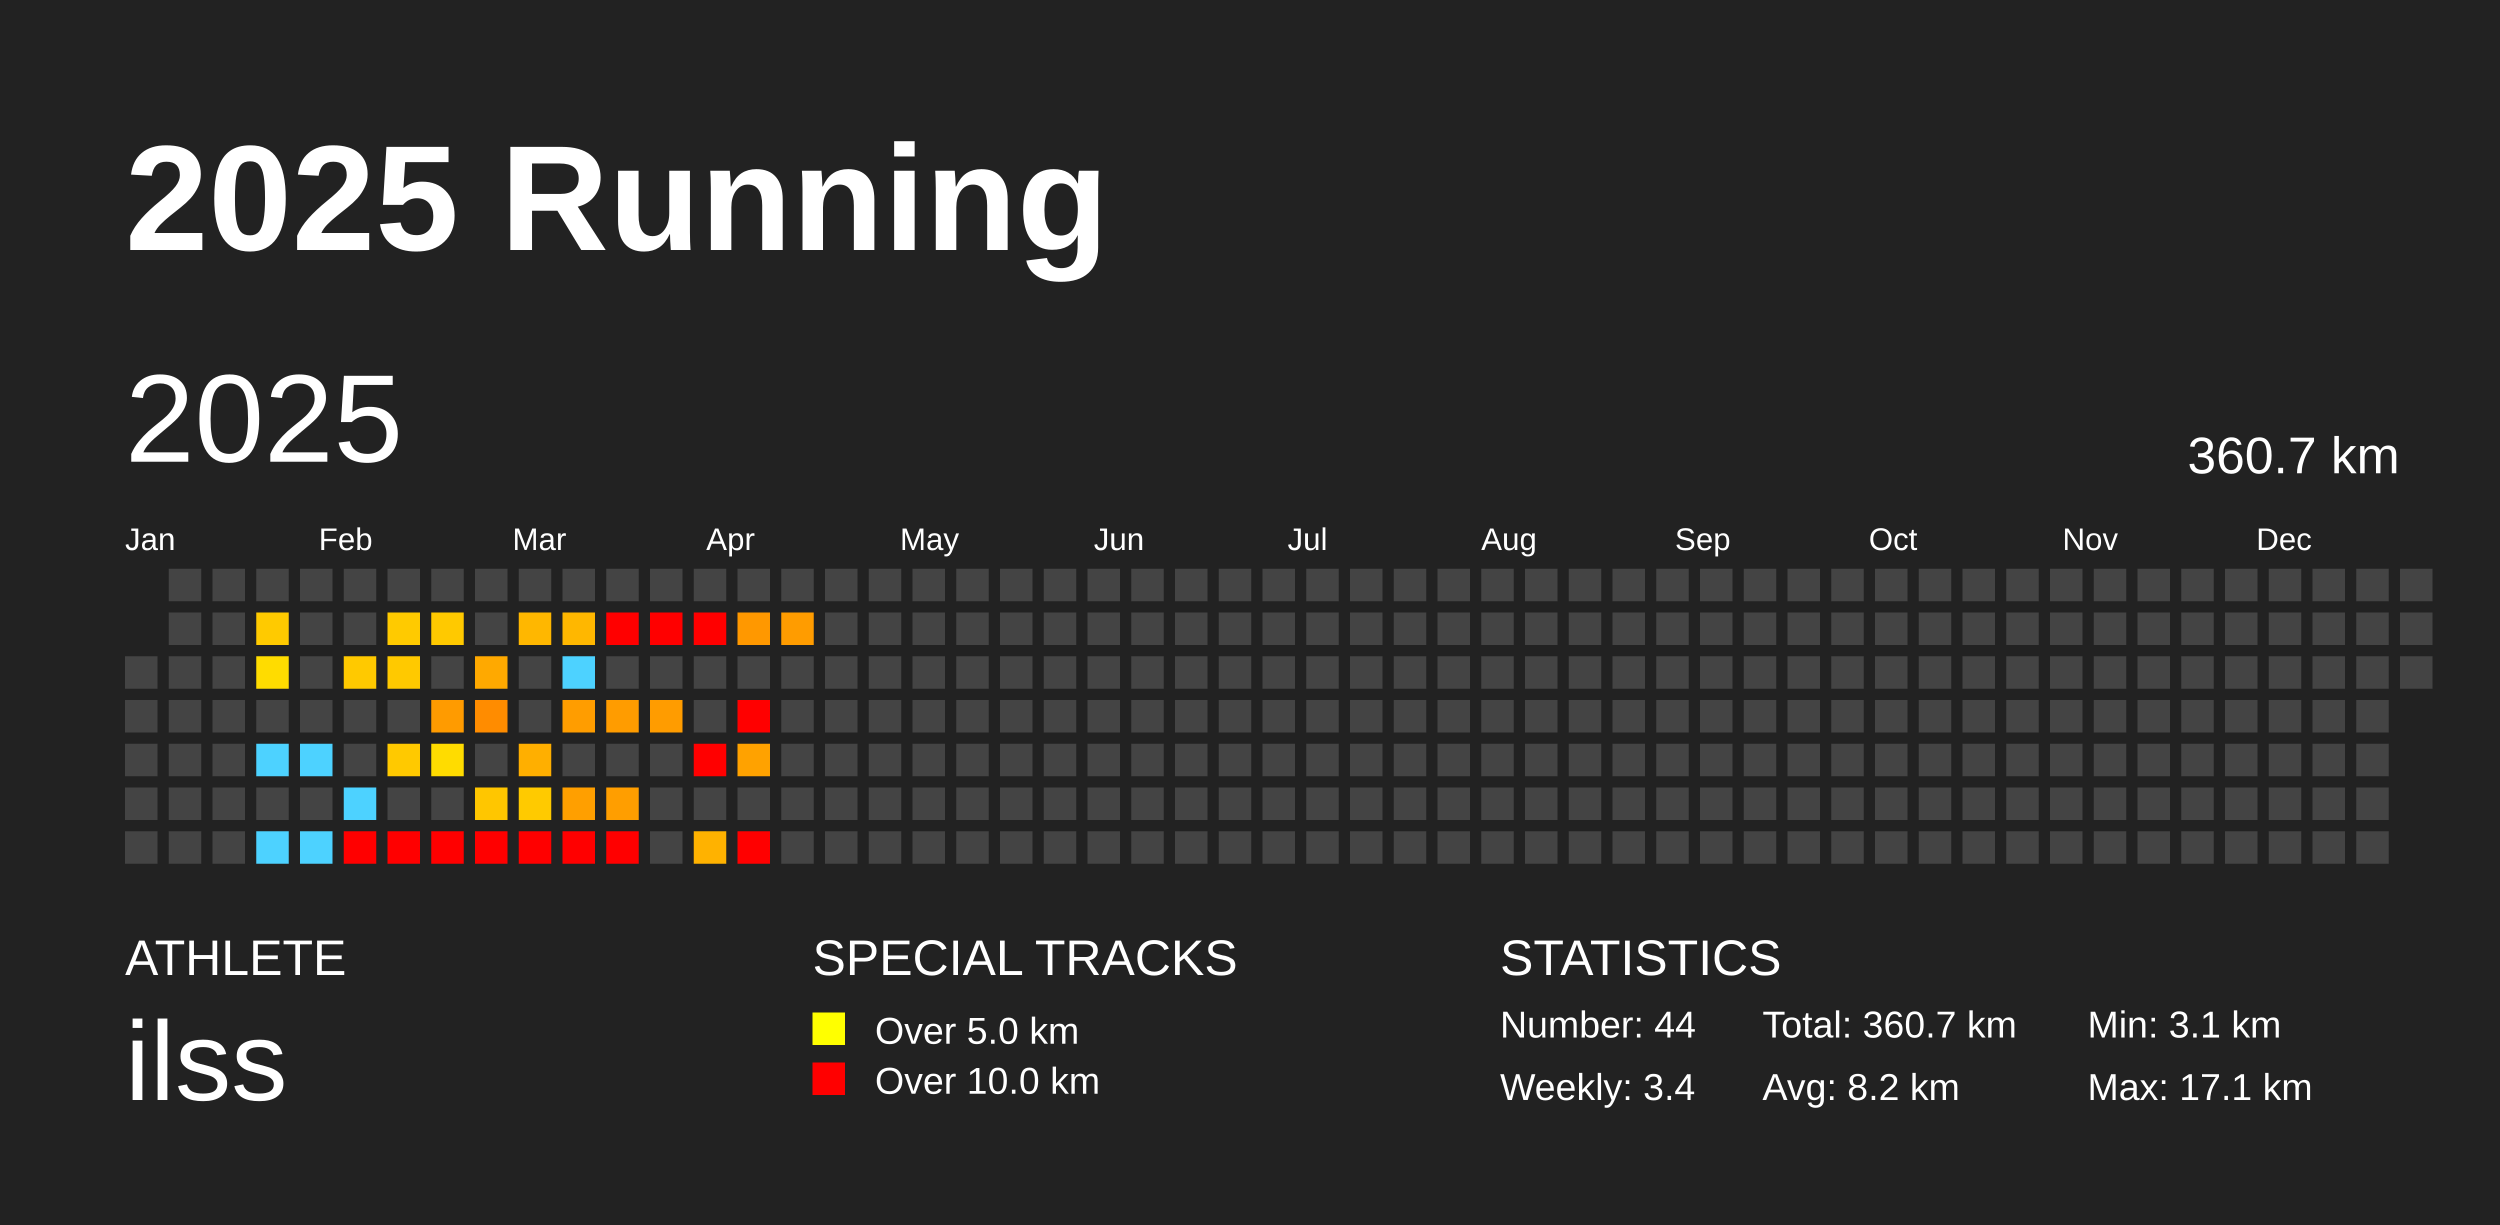
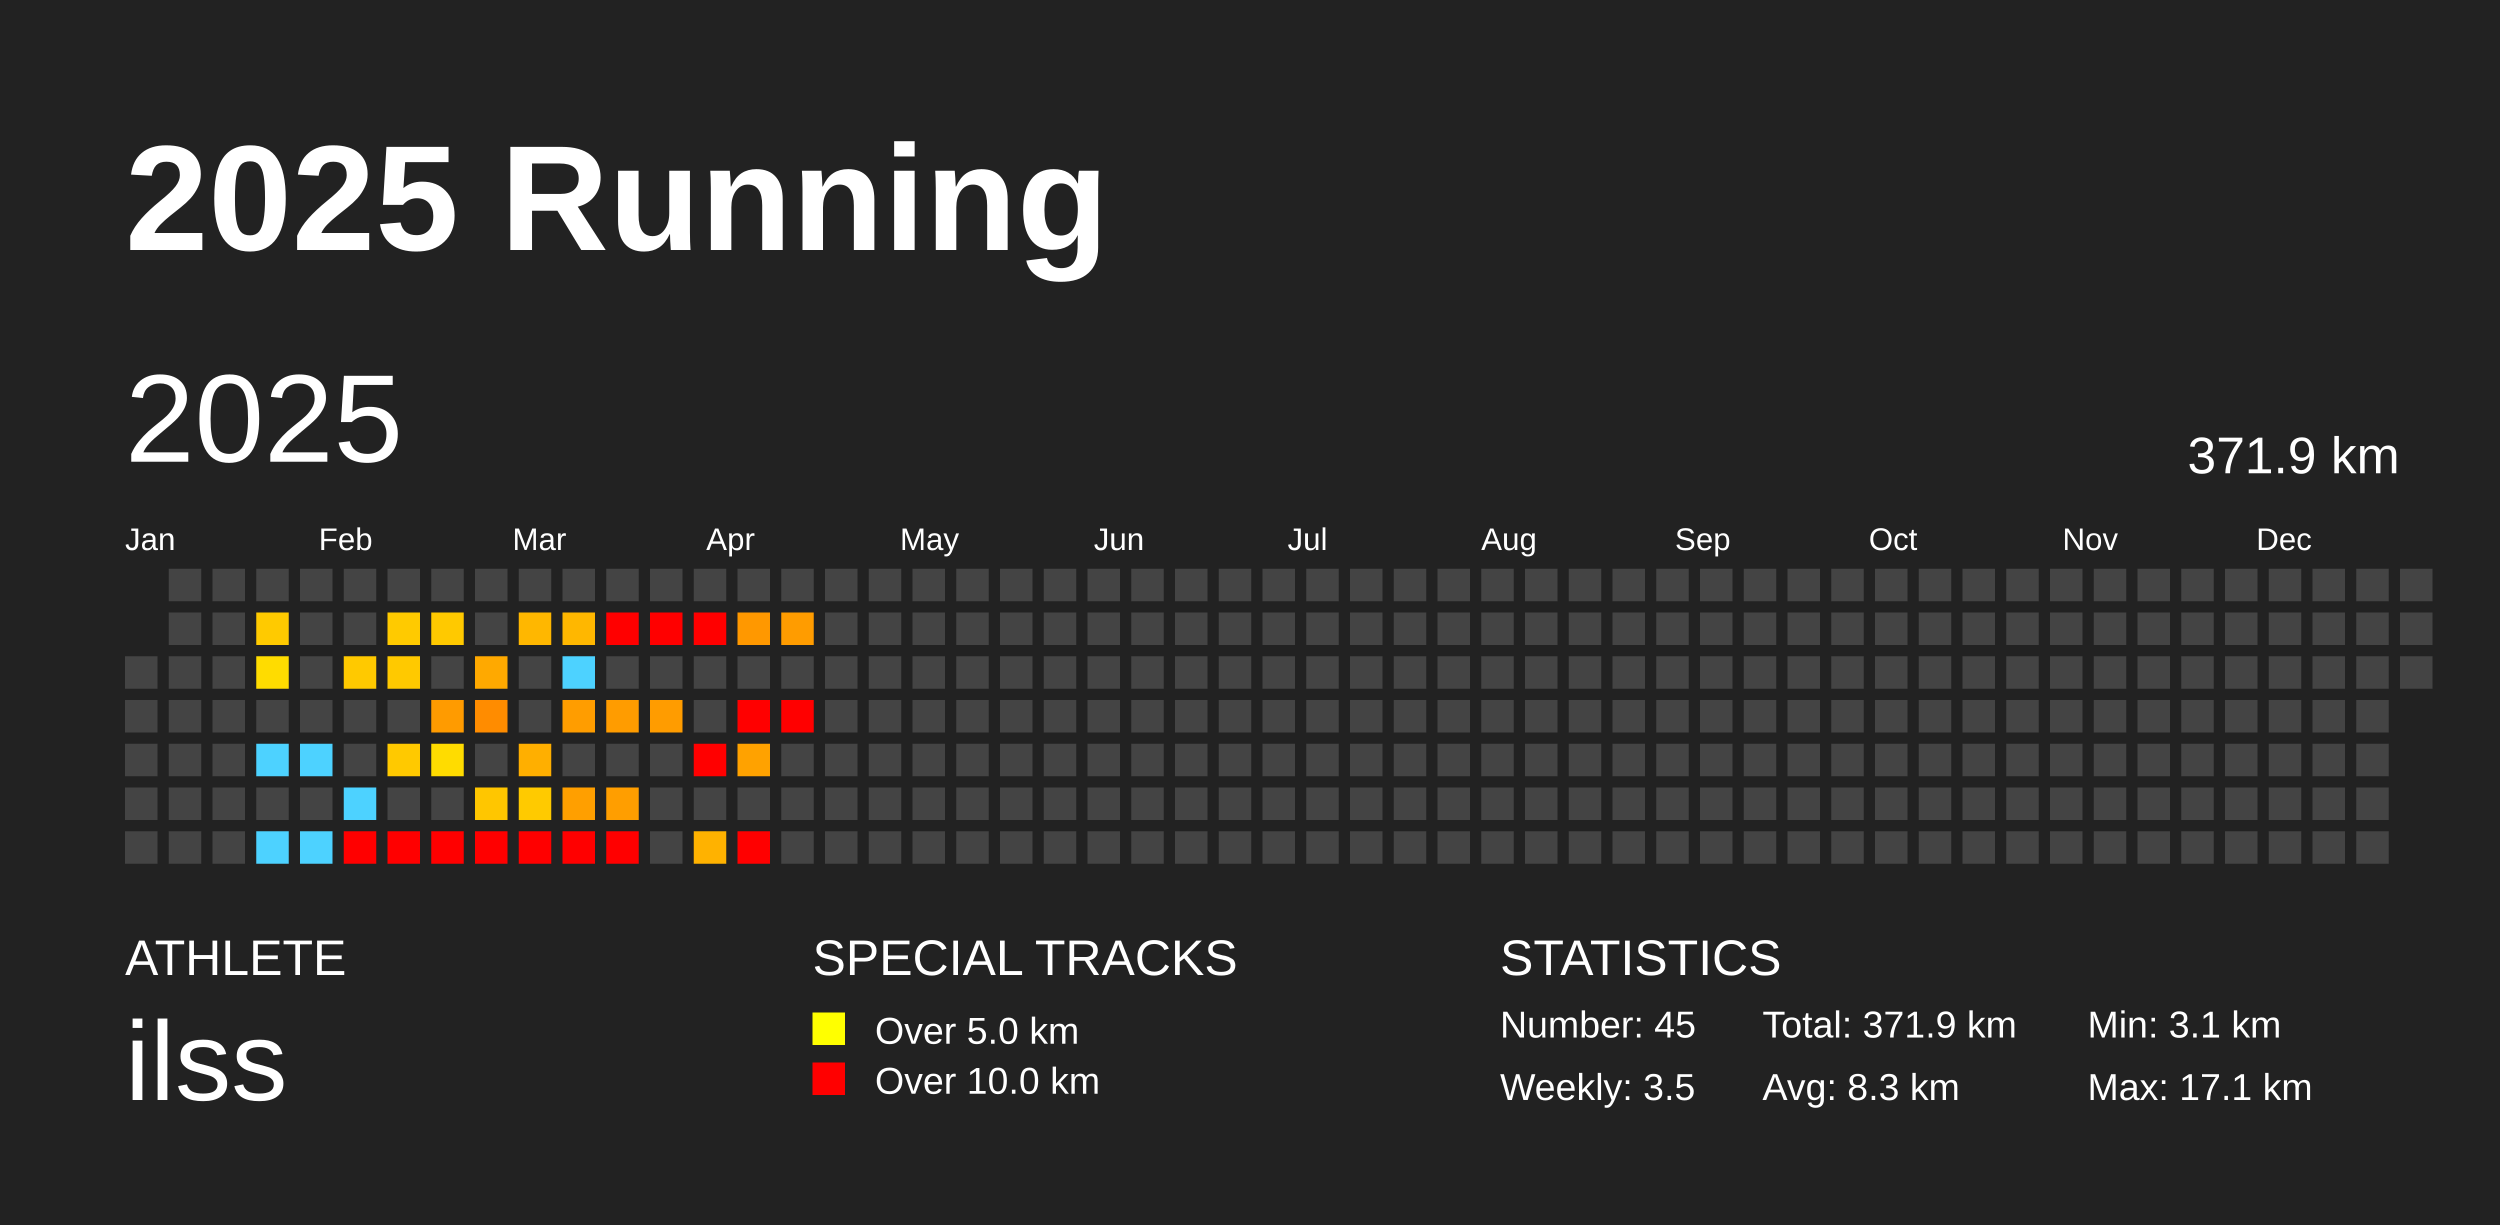
<svg xmlns="http://www.w3.org/2000/svg" baseProfile="full" height="98mm" version="1.1" viewBox="0,0,200,98" width="200mm">
  <defs />
  <rect fill="#222222" height="98" width="200" x="0" y="0" />
  <text fill="#FFFFFF" style="font-size:12px; font-family:Arial; font-weight:bold;" x="10" y="20">2025 Running</text>
  <text fill="#FFFFFF" style="font-size:4px; font-family:Arial" x="10" y="78">ATHLETE</text>
  <text fill="#FFFFFF" style="font-size:9px; font-family:Arial" x="10" y="88">ilss</text>
  <text fill="#FFFFFF" style="font-size:4px; font-family:Arial" x="65" y="78">SPECIAL TRACKS</text>
  <rect fill="yellow" height="2.6" width="2.6" x="65" y="81" />
  <text fill="#FFFFFF" style="font-size:3px; font-family:Arial" x="70" y="83.5">Over 5.0 km</text>
  <rect fill="red" height="2.6" width="2.6" x="65" y="85" />
  <text fill="#FFFFFF" style="font-size:3px; font-family:Arial" x="70" y="87.5">Over 10.0 km</text>
  <text fill="#FFFFFF" style="font-size:4px; font-family:Arial" x="120" y="78">STATISTICS</text>
-   <text fill="#FFFFFF" style="font-size:3px; font-family:Arial" x="120" y="83">Number: 44</text>
-   <text fill="#FFFFFF" style="font-size:3px; font-family:Arial" x="120" y="88">Weekly: 3.4</text>
-   <text fill="#FFFFFF" style="font-size:3px; font-family:Arial" x="141" y="83">Total: 360.7 km</text>
-   <text fill="#FFFFFF" style="font-size:3px; font-family:Arial" x="141" y="88">Avg: 8.2 km</text>
+   <text fill="#FFFFFF" style="font-size:3px; font-family:Arial" x="120" y="83">Number: 45</text>
+   <text fill="#FFFFFF" style="font-size:3px; font-family:Arial" x="120" y="88">Weekly: 3.5</text>
+   <text fill="#FFFFFF" style="font-size:3px; font-family:Arial" x="141" y="83">Total: 371.9 km</text>
+   <text fill="#FFFFFF" style="font-size:3px; font-family:Arial" x="141" y="88">Avg: 8.3 km</text>
  <text fill="#FFFFFF" style="font-size:3px; font-family:Arial" x="167" y="83">Min: 3.1 km</text>
  <text fill="#FFFFFF" style="font-size:3px; font-family:Arial" x="167" y="88">Max: 17.1 km</text>
  <text dominant-baseline="hanging" fill="#FFFFFF" style="font-size:10.0px; font-family:Arial;" x="10" y="30">2025</text>
-   <text dominant-baseline="hanging" fill="#FFFFFF" style="font-size:4.125px; font-family:Arial;" x="175" y="35">360.7 km</text>
+   <text dominant-baseline="hanging" fill="#FFFFFF" style="font-size:4.125px; font-family:Arial;" x="175" y="35">371.9 km</text>
  <text fill="#FFFFFF" style="font-size:2.5px; font-family:Arial" x="10.0" y="44">Jan</text>
  <text fill="#FFFFFF" style="font-size:2.5px; font-family:Arial" x="25.5" y="44">Feb</text>
  <text fill="#FFFFFF" style="font-size:2.5px; font-family:Arial" x="41.0" y="44">Mar</text>
  <text fill="#FFFFFF" style="font-size:2.5px; font-family:Arial" x="56.5" y="44">Apr</text>
  <text fill="#FFFFFF" style="font-size:2.5px; font-family:Arial" x="72.0" y="44">May</text>
  <text fill="#FFFFFF" style="font-size:2.5px; font-family:Arial" x="87.5" y="44">Jun</text>
  <text fill="#FFFFFF" style="font-size:2.5px; font-family:Arial" x="103.0" y="44">Jul</text>
  <text fill="#FFFFFF" style="font-size:2.5px; font-family:Arial" x="118.5" y="44">Aug</text>
  <text fill="#FFFFFF" style="font-size:2.5px; font-family:Arial" x="134.0" y="44">Sep</text>
  <text fill="#FFFFFF" style="font-size:2.5px; font-family:Arial" x="149.5" y="44">Oct</text>
  <text fill="#FFFFFF" style="font-size:2.5px; font-family:Arial" x="165.0" y="44">Nov</text>
  <text fill="#FFFFFF" style="font-size:2.5px; font-family:Arial" x="180.5" y="44">Dec</text>
  <rect fill="#444444" height="2.6" width="2.6" x="10.0" y="52.5" />
  <rect fill="#444444" height="2.6" width="2.6" x="10.0" y="56.0" />
  <rect fill="#444444" height="2.6" width="2.6" x="10.0" y="59.5" />
  <rect fill="#444444" height="2.6" width="2.6" x="10.0" y="63.0" />
  <rect fill="#444444" height="2.6" width="2.6" x="10.0" y="66.5" />
  <rect fill="#444444" height="2.6" width="2.6" x="13.5" y="45.5" />
  <rect fill="#444444" height="2.6" width="2.6" x="13.5" y="49.0" />
  <rect fill="#444444" height="2.6" width="2.6" x="13.5" y="52.5" />
  <rect fill="#444444" height="2.6" width="2.6" x="13.5" y="56.0" />
  <rect fill="#444444" height="2.6" width="2.6" x="13.5" y="59.5" />
  <rect fill="#444444" height="2.6" width="2.6" x="13.5" y="63.0" />
  <rect fill="#444444" height="2.6" width="2.6" x="13.5" y="66.5" />
  <rect fill="#444444" height="2.6" width="2.6" x="17.0" y="45.5" />
  <rect fill="#444444" height="2.6" width="2.6" x="17.0" y="49.0" />
  <rect fill="#444444" height="2.6" width="2.6" x="17.0" y="52.5" />
  <rect fill="#444444" height="2.6" width="2.6" x="17.0" y="56.0" />
  <rect fill="#444444" height="2.6" width="2.6" x="17.0" y="59.5" />
  <rect fill="#444444" height="2.6" width="2.6" x="17.0" y="63.0" />
  <rect fill="#444444" height="2.6" width="2.6" x="17.0" y="66.5" />
  <rect fill="#444444" height="2.6" width="2.6" x="20.5" y="45.5" />
  <rect fill="#ffca00" height="2.6" width="2.6" x="20.5" y="49.0" />
  <rect fill="#ffdc00" height="2.6" width="2.6" x="20.5" y="52.5" />
  <rect fill="#444444" height="2.6" width="2.6" x="20.5" y="56.0" />
  <rect fill="#4dd2ff" height="2.6" width="2.6" x="20.5" y="59.5" />
  <rect fill="#444444" height="2.6" width="2.6" x="20.5" y="63.0" />
  <rect fill="#4dd2ff" height="2.6" width="2.6" x="20.5" y="66.5" />
  <rect fill="#444444" height="2.6" width="2.6" x="24.0" y="45.5" />
  <rect fill="#444444" height="2.6" width="2.6" x="24.0" y="49.0" />
  <rect fill="#444444" height="2.6" width="2.6" x="24.0" y="52.5" />
  <rect fill="#444444" height="2.6" width="2.6" x="24.0" y="56.0" />
  <rect fill="#4dd2ff" height="2.6" width="2.6" x="24.0" y="59.5" />
  <rect fill="#444444" height="2.6" width="2.6" x="24.0" y="63.0" />
  <rect fill="#4dd2ff" height="2.6" width="2.6" x="24.0" y="66.5" />
  <rect fill="#444444" height="2.6" width="2.6" x="27.5" y="45.5" />
  <rect fill="#444444" height="2.6" width="2.6" x="27.5" y="49.0" />
  <rect fill="#ffc900" height="2.6" width="2.6" x="27.5" y="52.5" />
  <rect fill="#444444" height="2.6" width="2.6" x="27.5" y="56.0" />
  <rect fill="#444444" height="2.6" width="2.6" x="27.5" y="59.5" />
  <rect fill="#4dd2ff" height="2.6" width="2.6" x="27.5" y="63.0" />
  <rect fill="red" height="2.6" width="2.6" x="27.5" y="66.5" />
  <rect fill="#444444" height="2.6" width="2.6" x="31.0" y="45.5" />
  <rect fill="#ffca00" height="2.6" width="2.6" x="31.0" y="49.0" />
  <rect fill="#ffc900" height="2.6" width="2.6" x="31.0" y="52.5" />
  <rect fill="#444444" height="2.6" width="2.6" x="31.0" y="56.0" />
  <rect fill="#ffc900" height="2.6" width="2.6" x="31.0" y="59.5" />
  <rect fill="#444444" height="2.6" width="2.6" x="31.0" y="63.0" />
  <rect fill="red" height="2.6" width="2.6" x="31.0" y="66.5" />
  <rect fill="#444444" height="2.6" width="2.6" x="34.5" y="45.5" />
  <rect fill="#ffc900" height="2.6" width="2.6" x="34.5" y="49.0" />
  <rect fill="#444444" height="2.6" width="2.6" x="34.5" y="52.5" />
  <rect fill="#ff9b00" height="2.6" width="2.6" x="34.5" y="56.0" />
  <rect fill="#ffdc00" height="2.6" width="2.6" x="34.5" y="59.5" />
  <rect fill="#444444" height="2.6" width="2.6" x="34.5" y="63.0" />
  <rect fill="red" height="2.6" width="2.6" x="34.5" y="66.5" />
  <rect fill="#444444" height="2.6" width="2.6" x="38.0" y="45.5" />
  <rect fill="#444444" height="2.6" width="2.6" x="38.0" y="49.0" />
  <rect fill="#ffa900" height="2.6" width="2.6" x="38.0" y="52.5" />
  <rect fill="#ff8c00" height="2.6" width="2.6" x="38.0" y="56.0" />
  <rect fill="#444444" height="2.6" width="2.6" x="38.0" y="59.5" />
  <rect fill="#ffc600" height="2.6" width="2.6" x="38.0" y="63.0" />
  <rect fill="red" height="2.6" width="2.6" x="38.0" y="66.5" />
  <rect fill="#444444" height="2.6" width="2.6" x="41.5" y="45.5" />
  <rect fill="#ffb700" height="2.6" width="2.6" x="41.5" y="49.0" />
  <rect fill="#444444" height="2.6" width="2.6" x="41.5" y="52.5" />
  <rect fill="#444444" height="2.6" width="2.6" x="41.5" y="56.0" />
  <rect fill="#ffaf00" height="2.6" width="2.6" x="41.5" y="59.5" />
  <rect fill="#ffca00" height="2.6" width="2.6" x="41.5" y="63.0" />
  <rect fill="red" height="2.6" width="2.6" x="41.5" y="66.5" />
  <rect fill="#444444" height="2.6" width="2.6" x="45.0" y="45.5" />
  <rect fill="#ffb700" height="2.6" width="2.6" x="45.0" y="49.0" />
  <rect fill="#4dd2ff" height="2.6" width="2.6" x="45.0" y="52.5" />
  <rect fill="#ff9d00" height="2.6" width="2.6" x="45.0" y="56.0" />
  <rect fill="#444444" height="2.6" width="2.6" x="45.0" y="59.5" />
  <rect fill="#ff9f00" height="2.6" width="2.6" x="45.0" y="63.0" />
  <rect fill="red" height="2.6" width="2.6" x="45.0" y="66.5" />
  <rect fill="#444444" height="2.6" width="2.6" x="48.5" y="45.5" />
  <rect fill="red" height="2.6" width="2.6" x="48.5" y="49.0" />
  <rect fill="#444444" height="2.6" width="2.6" x="48.5" y="52.5" />
  <rect fill="#ff9c00" height="2.6" width="2.6" x="48.5" y="56.0" />
  <rect fill="#444444" height="2.6" width="2.6" x="48.5" y="59.5" />
  <rect fill="#ff9e00" height="2.6" width="2.6" x="48.5" y="63.0" />
  <rect fill="red" height="2.6" width="2.6" x="48.5" y="66.5" />
  <rect fill="#444444" height="2.6" width="2.6" x="52.0" y="45.5" />
  <rect fill="red" height="2.6" width="2.6" x="52.0" y="49.0" />
  <rect fill="#444444" height="2.6" width="2.6" x="52.0" y="52.5" />
  <rect fill="#ff9c00" height="2.6" width="2.6" x="52.0" y="56.0" />
  <rect fill="#444444" height="2.6" width="2.6" x="52.0" y="59.5" />
  <rect fill="#444444" height="2.6" width="2.6" x="52.0" y="63.0" />
  <rect fill="#444444" height="2.6" width="2.6" x="52.0" y="66.5" />
  <rect fill="#444444" height="2.6" width="2.6" x="55.5" y="45.5" />
  <rect fill="red" height="2.6" width="2.6" x="55.5" y="49.0" />
  <rect fill="#444444" height="2.6" width="2.6" x="55.5" y="52.5" />
  <rect fill="#444444" height="2.6" width="2.6" x="55.5" y="56.0" />
  <rect fill="red" height="2.6" width="2.6" x="55.5" y="59.5" />
  <rect fill="#444444" height="2.6" width="2.6" x="55.5" y="63.0" />
  <rect fill="#ffb200" height="2.6" width="2.6" x="55.5" y="66.5" />
  <rect fill="#444444" height="2.6" width="2.6" x="59.0" y="45.5" />
  <rect fill="#ff9800" height="2.6" width="2.6" x="59.0" y="49.0" />
  <rect fill="#444444" height="2.6" width="2.6" x="59.0" y="52.5" />
  <rect fill="red" height="2.6" width="2.6" x="59.0" y="56.0" />
  <rect fill="#ffa200" height="2.6" width="2.6" x="59.0" y="59.5" />
  <rect fill="#444444" height="2.6" width="2.6" x="59.0" y="63.0" />
  <rect fill="red" height="2.6" width="2.6" x="59.0" y="66.5" />
  <rect fill="#444444" height="2.6" width="2.6" x="62.5" y="45.5" />
  <rect fill="#ff9c00" height="2.6" width="2.6" x="62.5" y="49.0" />
  <rect fill="#444444" height="2.6" width="2.6" x="62.5" y="52.5" />
-   <rect fill="#444444" height="2.6" width="2.6" x="62.5" y="56.0" />
+   <rect fill="red" height="2.6" width="2.6" x="62.5" y="56.0" />
  <rect fill="#444444" height="2.6" width="2.6" x="62.5" y="59.5" />
  <rect fill="#444444" height="2.6" width="2.6" x="62.5" y="63.0" />
  <rect fill="#444444" height="2.6" width="2.6" x="62.5" y="66.5" />
  <rect fill="#444444" height="2.6" width="2.6" x="66.0" y="45.5" />
  <rect fill="#444444" height="2.6" width="2.6" x="66.0" y="49.0" />
  <rect fill="#444444" height="2.6" width="2.6" x="66.0" y="52.5" />
  <rect fill="#444444" height="2.6" width="2.6" x="66.0" y="56.0" />
  <rect fill="#444444" height="2.6" width="2.6" x="66.0" y="59.5" />
  <rect fill="#444444" height="2.6" width="2.6" x="66.0" y="63.0" />
  <rect fill="#444444" height="2.6" width="2.6" x="66.0" y="66.5" />
  <rect fill="#444444" height="2.6" width="2.6" x="69.5" y="45.5" />
  <rect fill="#444444" height="2.6" width="2.6" x="69.5" y="49.0" />
  <rect fill="#444444" height="2.6" width="2.6" x="69.5" y="52.5" />
  <rect fill="#444444" height="2.6" width="2.6" x="69.5" y="56.0" />
  <rect fill="#444444" height="2.6" width="2.6" x="69.5" y="59.5" />
  <rect fill="#444444" height="2.6" width="2.6" x="69.5" y="63.0" />
  <rect fill="#444444" height="2.6" width="2.6" x="69.5" y="66.5" />
  <rect fill="#444444" height="2.6" width="2.6" x="73.0" y="45.5" />
  <rect fill="#444444" height="2.6" width="2.6" x="73.0" y="49.0" />
  <rect fill="#444444" height="2.6" width="2.6" x="73.0" y="52.5" />
  <rect fill="#444444" height="2.6" width="2.6" x="73.0" y="56.0" />
  <rect fill="#444444" height="2.6" width="2.6" x="73.0" y="59.5" />
  <rect fill="#444444" height="2.6" width="2.6" x="73.0" y="63.0" />
  <rect fill="#444444" height="2.6" width="2.6" x="73.0" y="66.5" />
  <rect fill="#444444" height="2.6" width="2.6" x="76.5" y="45.5" />
  <rect fill="#444444" height="2.6" width="2.6" x="76.5" y="49.0" />
  <rect fill="#444444" height="2.6" width="2.6" x="76.5" y="52.5" />
  <rect fill="#444444" height="2.6" width="2.6" x="76.5" y="56.0" />
  <rect fill="#444444" height="2.6" width="2.6" x="76.5" y="59.5" />
  <rect fill="#444444" height="2.6" width="2.6" x="76.5" y="63.0" />
  <rect fill="#444444" height="2.6" width="2.6" x="76.5" y="66.5" />
  <rect fill="#444444" height="2.6" width="2.6" x="80.0" y="45.5" />
  <rect fill="#444444" height="2.6" width="2.6" x="80.0" y="49.0" />
  <rect fill="#444444" height="2.6" width="2.6" x="80.0" y="52.5" />
  <rect fill="#444444" height="2.6" width="2.6" x="80.0" y="56.0" />
  <rect fill="#444444" height="2.6" width="2.6" x="80.0" y="59.5" />
  <rect fill="#444444" height="2.6" width="2.6" x="80.0" y="63.0" />
  <rect fill="#444444" height="2.6" width="2.6" x="80.0" y="66.5" />
  <rect fill="#444444" height="2.6" width="2.6" x="83.5" y="45.5" />
  <rect fill="#444444" height="2.6" width="2.6" x="83.5" y="49.0" />
  <rect fill="#444444" height="2.6" width="2.6" x="83.5" y="52.5" />
  <rect fill="#444444" height="2.6" width="2.6" x="83.5" y="56.0" />
  <rect fill="#444444" height="2.6" width="2.6" x="83.5" y="59.5" />
  <rect fill="#444444" height="2.6" width="2.6" x="83.5" y="63.0" />
  <rect fill="#444444" height="2.6" width="2.6" x="83.5" y="66.5" />
  <rect fill="#444444" height="2.6" width="2.6" x="87.0" y="45.5" />
  <rect fill="#444444" height="2.6" width="2.6" x="87.0" y="49.0" />
  <rect fill="#444444" height="2.6" width="2.6" x="87.0" y="52.5" />
  <rect fill="#444444" height="2.6" width="2.6" x="87.0" y="56.0" />
  <rect fill="#444444" height="2.6" width="2.6" x="87.0" y="59.5" />
  <rect fill="#444444" height="2.6" width="2.6" x="87.0" y="63.0" />
  <rect fill="#444444" height="2.6" width="2.6" x="87.0" y="66.5" />
  <rect fill="#444444" height="2.6" width="2.6" x="90.5" y="45.5" />
  <rect fill="#444444" height="2.6" width="2.6" x="90.5" y="49.0" />
  <rect fill="#444444" height="2.6" width="2.6" x="90.5" y="52.5" />
  <rect fill="#444444" height="2.6" width="2.6" x="90.5" y="56.0" />
  <rect fill="#444444" height="2.6" width="2.6" x="90.5" y="59.5" />
  <rect fill="#444444" height="2.6" width="2.6" x="90.5" y="63.0" />
  <rect fill="#444444" height="2.6" width="2.6" x="90.5" y="66.5" />
  <rect fill="#444444" height="2.6" width="2.6" x="94.0" y="45.5" />
  <rect fill="#444444" height="2.6" width="2.6" x="94.0" y="49.0" />
  <rect fill="#444444" height="2.6" width="2.6" x="94.0" y="52.5" />
  <rect fill="#444444" height="2.6" width="2.6" x="94.0" y="56.0" />
  <rect fill="#444444" height="2.6" width="2.6" x="94.0" y="59.5" />
  <rect fill="#444444" height="2.6" width="2.6" x="94.0" y="63.0" />
  <rect fill="#444444" height="2.6" width="2.6" x="94.0" y="66.5" />
  <rect fill="#444444" height="2.6" width="2.6" x="97.5" y="45.5" />
  <rect fill="#444444" height="2.6" width="2.6" x="97.5" y="49.0" />
  <rect fill="#444444" height="2.6" width="2.6" x="97.5" y="52.5" />
  <rect fill="#444444" height="2.6" width="2.6" x="97.5" y="56.0" />
  <rect fill="#444444" height="2.6" width="2.6" x="97.5" y="59.5" />
  <rect fill="#444444" height="2.6" width="2.6" x="97.5" y="63.0" />
  <rect fill="#444444" height="2.6" width="2.6" x="97.5" y="66.5" />
  <rect fill="#444444" height="2.6" width="2.6" x="101.0" y="45.5" />
  <rect fill="#444444" height="2.6" width="2.6" x="101.0" y="49.0" />
  <rect fill="#444444" height="2.6" width="2.6" x="101.0" y="52.5" />
  <rect fill="#444444" height="2.6" width="2.6" x="101.0" y="56.0" />
  <rect fill="#444444" height="2.6" width="2.6" x="101.0" y="59.5" />
  <rect fill="#444444" height="2.6" width="2.6" x="101.0" y="63.0" />
  <rect fill="#444444" height="2.6" width="2.6" x="101.0" y="66.5" />
  <rect fill="#444444" height="2.6" width="2.6" x="104.5" y="45.5" />
  <rect fill="#444444" height="2.6" width="2.6" x="104.5" y="49.0" />
  <rect fill="#444444" height="2.6" width="2.6" x="104.5" y="52.5" />
  <rect fill="#444444" height="2.6" width="2.6" x="104.5" y="56.0" />
  <rect fill="#444444" height="2.6" width="2.6" x="104.5" y="59.5" />
  <rect fill="#444444" height="2.6" width="2.6" x="104.5" y="63.0" />
  <rect fill="#444444" height="2.6" width="2.6" x="104.5" y="66.5" />
  <rect fill="#444444" height="2.6" width="2.6" x="108.0" y="45.5" />
  <rect fill="#444444" height="2.6" width="2.6" x="108.0" y="49.0" />
  <rect fill="#444444" height="2.6" width="2.6" x="108.0" y="52.5" />
  <rect fill="#444444" height="2.6" width="2.6" x="108.0" y="56.0" />
  <rect fill="#444444" height="2.6" width="2.6" x="108.0" y="59.5" />
  <rect fill="#444444" height="2.6" width="2.6" x="108.0" y="63.0" />
  <rect fill="#444444" height="2.6" width="2.6" x="108.0" y="66.5" />
  <rect fill="#444444" height="2.6" width="2.6" x="111.5" y="45.5" />
  <rect fill="#444444" height="2.6" width="2.6" x="111.5" y="49.0" />
  <rect fill="#444444" height="2.6" width="2.6" x="111.5" y="52.5" />
  <rect fill="#444444" height="2.6" width="2.6" x="111.5" y="56.0" />
  <rect fill="#444444" height="2.6" width="2.6" x="111.5" y="59.5" />
  <rect fill="#444444" height="2.6" width="2.6" x="111.5" y="63.0" />
  <rect fill="#444444" height="2.6" width="2.6" x="111.5" y="66.5" />
  <rect fill="#444444" height="2.6" width="2.6" x="115.0" y="45.5" />
  <rect fill="#444444" height="2.6" width="2.6" x="115.0" y="49.0" />
  <rect fill="#444444" height="2.6" width="2.6" x="115.0" y="52.5" />
  <rect fill="#444444" height="2.6" width="2.6" x="115.0" y="56.0" />
  <rect fill="#444444" height="2.6" width="2.6" x="115.0" y="59.5" />
  <rect fill="#444444" height="2.6" width="2.6" x="115.0" y="63.0" />
  <rect fill="#444444" height="2.6" width="2.6" x="115.0" y="66.5" />
  <rect fill="#444444" height="2.6" width="2.6" x="118.5" y="45.5" />
  <rect fill="#444444" height="2.6" width="2.6" x="118.5" y="49.0" />
  <rect fill="#444444" height="2.6" width="2.6" x="118.5" y="52.5" />
  <rect fill="#444444" height="2.6" width="2.6" x="118.5" y="56.0" />
  <rect fill="#444444" height="2.6" width="2.6" x="118.5" y="59.5" />
  <rect fill="#444444" height="2.6" width="2.6" x="118.5" y="63.0" />
  <rect fill="#444444" height="2.6" width="2.6" x="118.5" y="66.5" />
  <rect fill="#444444" height="2.6" width="2.6" x="122.0" y="45.5" />
  <rect fill="#444444" height="2.6" width="2.6" x="122.0" y="49.0" />
  <rect fill="#444444" height="2.6" width="2.6" x="122.0" y="52.5" />
  <rect fill="#444444" height="2.6" width="2.6" x="122.0" y="56.0" />
  <rect fill="#444444" height="2.6" width="2.6" x="122.0" y="59.5" />
  <rect fill="#444444" height="2.6" width="2.6" x="122.0" y="63.0" />
  <rect fill="#444444" height="2.6" width="2.6" x="122.0" y="66.5" />
  <rect fill="#444444" height="2.6" width="2.6" x="125.5" y="45.5" />
  <rect fill="#444444" height="2.6" width="2.6" x="125.5" y="49.0" />
  <rect fill="#444444" height="2.6" width="2.6" x="125.5" y="52.5" />
  <rect fill="#444444" height="2.6" width="2.6" x="125.5" y="56.0" />
  <rect fill="#444444" height="2.6" width="2.6" x="125.5" y="59.5" />
  <rect fill="#444444" height="2.6" width="2.6" x="125.5" y="63.0" />
  <rect fill="#444444" height="2.6" width="2.6" x="125.5" y="66.5" />
  <rect fill="#444444" height="2.6" width="2.6" x="129.0" y="45.5" />
  <rect fill="#444444" height="2.6" width="2.6" x="129.0" y="49.0" />
  <rect fill="#444444" height="2.6" width="2.6" x="129.0" y="52.5" />
  <rect fill="#444444" height="2.6" width="2.6" x="129.0" y="56.0" />
  <rect fill="#444444" height="2.6" width="2.6" x="129.0" y="59.5" />
  <rect fill="#444444" height="2.6" width="2.6" x="129.0" y="63.0" />
  <rect fill="#444444" height="2.6" width="2.6" x="129.0" y="66.5" />
  <rect fill="#444444" height="2.6" width="2.6" x="132.5" y="45.5" />
  <rect fill="#444444" height="2.6" width="2.6" x="132.5" y="49.0" />
  <rect fill="#444444" height="2.6" width="2.6" x="132.5" y="52.5" />
  <rect fill="#444444" height="2.6" width="2.6" x="132.5" y="56.0" />
  <rect fill="#444444" height="2.6" width="2.6" x="132.5" y="59.5" />
  <rect fill="#444444" height="2.6" width="2.6" x="132.5" y="63.0" />
  <rect fill="#444444" height="2.6" width="2.6" x="132.5" y="66.5" />
  <rect fill="#444444" height="2.6" width="2.6" x="136.0" y="45.5" />
  <rect fill="#444444" height="2.6" width="2.6" x="136.0" y="49.0" />
  <rect fill="#444444" height="2.6" width="2.6" x="136.0" y="52.5" />
  <rect fill="#444444" height="2.6" width="2.6" x="136.0" y="56.0" />
  <rect fill="#444444" height="2.6" width="2.6" x="136.0" y="59.5" />
  <rect fill="#444444" height="2.6" width="2.6" x="136.0" y="63.0" />
  <rect fill="#444444" height="2.6" width="2.6" x="136.0" y="66.5" />
  <rect fill="#444444" height="2.6" width="2.6" x="139.5" y="45.5" />
  <rect fill="#444444" height="2.6" width="2.6" x="139.5" y="49.0" />
  <rect fill="#444444" height="2.6" width="2.6" x="139.5" y="52.5" />
  <rect fill="#444444" height="2.6" width="2.6" x="139.5" y="56.0" />
  <rect fill="#444444" height="2.6" width="2.6" x="139.5" y="59.5" />
  <rect fill="#444444" height="2.6" width="2.6" x="139.5" y="63.0" />
  <rect fill="#444444" height="2.6" width="2.6" x="139.5" y="66.5" />
  <rect fill="#444444" height="2.6" width="2.6" x="143.0" y="45.5" />
  <rect fill="#444444" height="2.6" width="2.6" x="143.0" y="49.0" />
  <rect fill="#444444" height="2.6" width="2.6" x="143.0" y="52.5" />
  <rect fill="#444444" height="2.6" width="2.6" x="143.0" y="56.0" />
  <rect fill="#444444" height="2.6" width="2.6" x="143.0" y="59.5" />
  <rect fill="#444444" height="2.6" width="2.6" x="143.0" y="63.0" />
  <rect fill="#444444" height="2.6" width="2.6" x="143.0" y="66.5" />
  <rect fill="#444444" height="2.6" width="2.6" x="146.5" y="45.5" />
  <rect fill="#444444" height="2.6" width="2.6" x="146.5" y="49.0" />
  <rect fill="#444444" height="2.6" width="2.6" x="146.5" y="52.5" />
  <rect fill="#444444" height="2.6" width="2.6" x="146.5" y="56.0" />
  <rect fill="#444444" height="2.6" width="2.6" x="146.5" y="59.5" />
  <rect fill="#444444" height="2.6" width="2.6" x="146.5" y="63.0" />
  <rect fill="#444444" height="2.6" width="2.6" x="146.5" y="66.5" />
  <rect fill="#444444" height="2.6" width="2.6" x="150.0" y="45.5" />
  <rect fill="#444444" height="2.6" width="2.6" x="150.0" y="49.0" />
  <rect fill="#444444" height="2.6" width="2.6" x="150.0" y="52.5" />
  <rect fill="#444444" height="2.6" width="2.6" x="150.0" y="56.0" />
  <rect fill="#444444" height="2.6" width="2.6" x="150.0" y="59.5" />
  <rect fill="#444444" height="2.6" width="2.6" x="150.0" y="63.0" />
  <rect fill="#444444" height="2.6" width="2.6" x="150.0" y="66.5" />
  <rect fill="#444444" height="2.6" width="2.6" x="153.5" y="45.5" />
  <rect fill="#444444" height="2.6" width="2.6" x="153.5" y="49.0" />
  <rect fill="#444444" height="2.6" width="2.6" x="153.5" y="52.5" />
  <rect fill="#444444" height="2.6" width="2.6" x="153.5" y="56.0" />
  <rect fill="#444444" height="2.6" width="2.6" x="153.5" y="59.5" />
  <rect fill="#444444" height="2.6" width="2.6" x="153.5" y="63.0" />
  <rect fill="#444444" height="2.6" width="2.6" x="153.5" y="66.5" />
  <rect fill="#444444" height="2.6" width="2.6" x="157.0" y="45.5" />
  <rect fill="#444444" height="2.6" width="2.6" x="157.0" y="49.0" />
  <rect fill="#444444" height="2.6" width="2.6" x="157.0" y="52.5" />
  <rect fill="#444444" height="2.6" width="2.6" x="157.0" y="56.0" />
  <rect fill="#444444" height="2.6" width="2.6" x="157.0" y="59.5" />
  <rect fill="#444444" height="2.6" width="2.6" x="157.0" y="63.0" />
  <rect fill="#444444" height="2.6" width="2.6" x="157.0" y="66.5" />
  <rect fill="#444444" height="2.6" width="2.6" x="160.5" y="45.5" />
  <rect fill="#444444" height="2.6" width="2.6" x="160.5" y="49.0" />
  <rect fill="#444444" height="2.6" width="2.6" x="160.5" y="52.5" />
  <rect fill="#444444" height="2.6" width="2.6" x="160.5" y="56.0" />
  <rect fill="#444444" height="2.6" width="2.6" x="160.5" y="59.5" />
  <rect fill="#444444" height="2.6" width="2.6" x="160.5" y="63.0" />
  <rect fill="#444444" height="2.6" width="2.6" x="160.5" y="66.5" />
  <rect fill="#444444" height="2.6" width="2.6" x="164.0" y="45.5" />
  <rect fill="#444444" height="2.6" width="2.6" x="164.0" y="49.0" />
  <rect fill="#444444" height="2.6" width="2.6" x="164.0" y="52.5" />
  <rect fill="#444444" height="2.6" width="2.6" x="164.0" y="56.0" />
  <rect fill="#444444" height="2.6" width="2.6" x="164.0" y="59.5" />
  <rect fill="#444444" height="2.6" width="2.6" x="164.0" y="63.0" />
  <rect fill="#444444" height="2.6" width="2.6" x="164.0" y="66.5" />
  <rect fill="#444444" height="2.6" width="2.6" x="167.5" y="45.5" />
  <rect fill="#444444" height="2.6" width="2.6" x="167.5" y="49.0" />
  <rect fill="#444444" height="2.6" width="2.6" x="167.5" y="52.5" />
  <rect fill="#444444" height="2.6" width="2.6" x="167.5" y="56.0" />
  <rect fill="#444444" height="2.6" width="2.6" x="167.5" y="59.5" />
  <rect fill="#444444" height="2.6" width="2.6" x="167.5" y="63.0" />
  <rect fill="#444444" height="2.6" width="2.6" x="167.5" y="66.5" />
  <rect fill="#444444" height="2.6" width="2.6" x="171.0" y="45.5" />
  <rect fill="#444444" height="2.6" width="2.6" x="171.0" y="49.0" />
  <rect fill="#444444" height="2.6" width="2.6" x="171.0" y="52.5" />
  <rect fill="#444444" height="2.6" width="2.6" x="171.0" y="56.0" />
  <rect fill="#444444" height="2.6" width="2.6" x="171.0" y="59.5" />
  <rect fill="#444444" height="2.6" width="2.6" x="171.0" y="63.0" />
  <rect fill="#444444" height="2.6" width="2.6" x="171.0" y="66.5" />
  <rect fill="#444444" height="2.6" width="2.6" x="174.5" y="45.5" />
  <rect fill="#444444" height="2.6" width="2.6" x="174.5" y="49.0" />
  <rect fill="#444444" height="2.6" width="2.6" x="174.5" y="52.5" />
  <rect fill="#444444" height="2.6" width="2.6" x="174.5" y="56.0" />
  <rect fill="#444444" height="2.6" width="2.6" x="174.5" y="59.5" />
  <rect fill="#444444" height="2.6" width="2.6" x="174.5" y="63.0" />
  <rect fill="#444444" height="2.6" width="2.6" x="174.5" y="66.5" />
  <rect fill="#444444" height="2.6" width="2.6" x="178.0" y="45.5" />
  <rect fill="#444444" height="2.6" width="2.6" x="178.0" y="49.0" />
  <rect fill="#444444" height="2.6" width="2.6" x="178.0" y="52.5" />
  <rect fill="#444444" height="2.6" width="2.6" x="178.0" y="56.0" />
  <rect fill="#444444" height="2.6" width="2.6" x="178.0" y="59.5" />
  <rect fill="#444444" height="2.6" width="2.6" x="178.0" y="63.0" />
  <rect fill="#444444" height="2.6" width="2.6" x="178.0" y="66.5" />
  <rect fill="#444444" height="2.6" width="2.6" x="181.5" y="45.5" />
  <rect fill="#444444" height="2.6" width="2.6" x="181.5" y="49.0" />
  <rect fill="#444444" height="2.6" width="2.6" x="181.5" y="52.5" />
  <rect fill="#444444" height="2.6" width="2.6" x="181.5" y="56.0" />
  <rect fill="#444444" height="2.6" width="2.6" x="181.5" y="59.5" />
  <rect fill="#444444" height="2.6" width="2.6" x="181.5" y="63.0" />
  <rect fill="#444444" height="2.6" width="2.6" x="181.5" y="66.5" />
  <rect fill="#444444" height="2.6" width="2.6" x="185.0" y="45.5" />
  <rect fill="#444444" height="2.6" width="2.6" x="185.0" y="49.0" />
  <rect fill="#444444" height="2.6" width="2.6" x="185.0" y="52.5" />
  <rect fill="#444444" height="2.6" width="2.6" x="185.0" y="56.0" />
  <rect fill="#444444" height="2.6" width="2.6" x="185.0" y="59.5" />
  <rect fill="#444444" height="2.6" width="2.6" x="185.0" y="63.0" />
  <rect fill="#444444" height="2.6" width="2.6" x="185.0" y="66.5" />
  <rect fill="#444444" height="2.6" width="2.6" x="188.5" y="45.5" />
  <rect fill="#444444" height="2.6" width="2.6" x="188.5" y="49.0" />
  <rect fill="#444444" height="2.6" width="2.6" x="188.5" y="52.5" />
  <rect fill="#444444" height="2.6" width="2.6" x="188.5" y="56.0" />
  <rect fill="#444444" height="2.6" width="2.6" x="188.5" y="59.5" />
  <rect fill="#444444" height="2.6" width="2.6" x="188.5" y="63.0" />
  <rect fill="#444444" height="2.6" width="2.6" x="188.5" y="66.5" />
  <rect fill="#444444" height="2.6" width="2.6" x="192.0" y="45.5" />
  <rect fill="#444444" height="2.6" width="2.6" x="192.0" y="49.0" />
  <rect fill="#444444" height="2.6" width="2.6" x="192.0" y="52.5" />
</svg>
